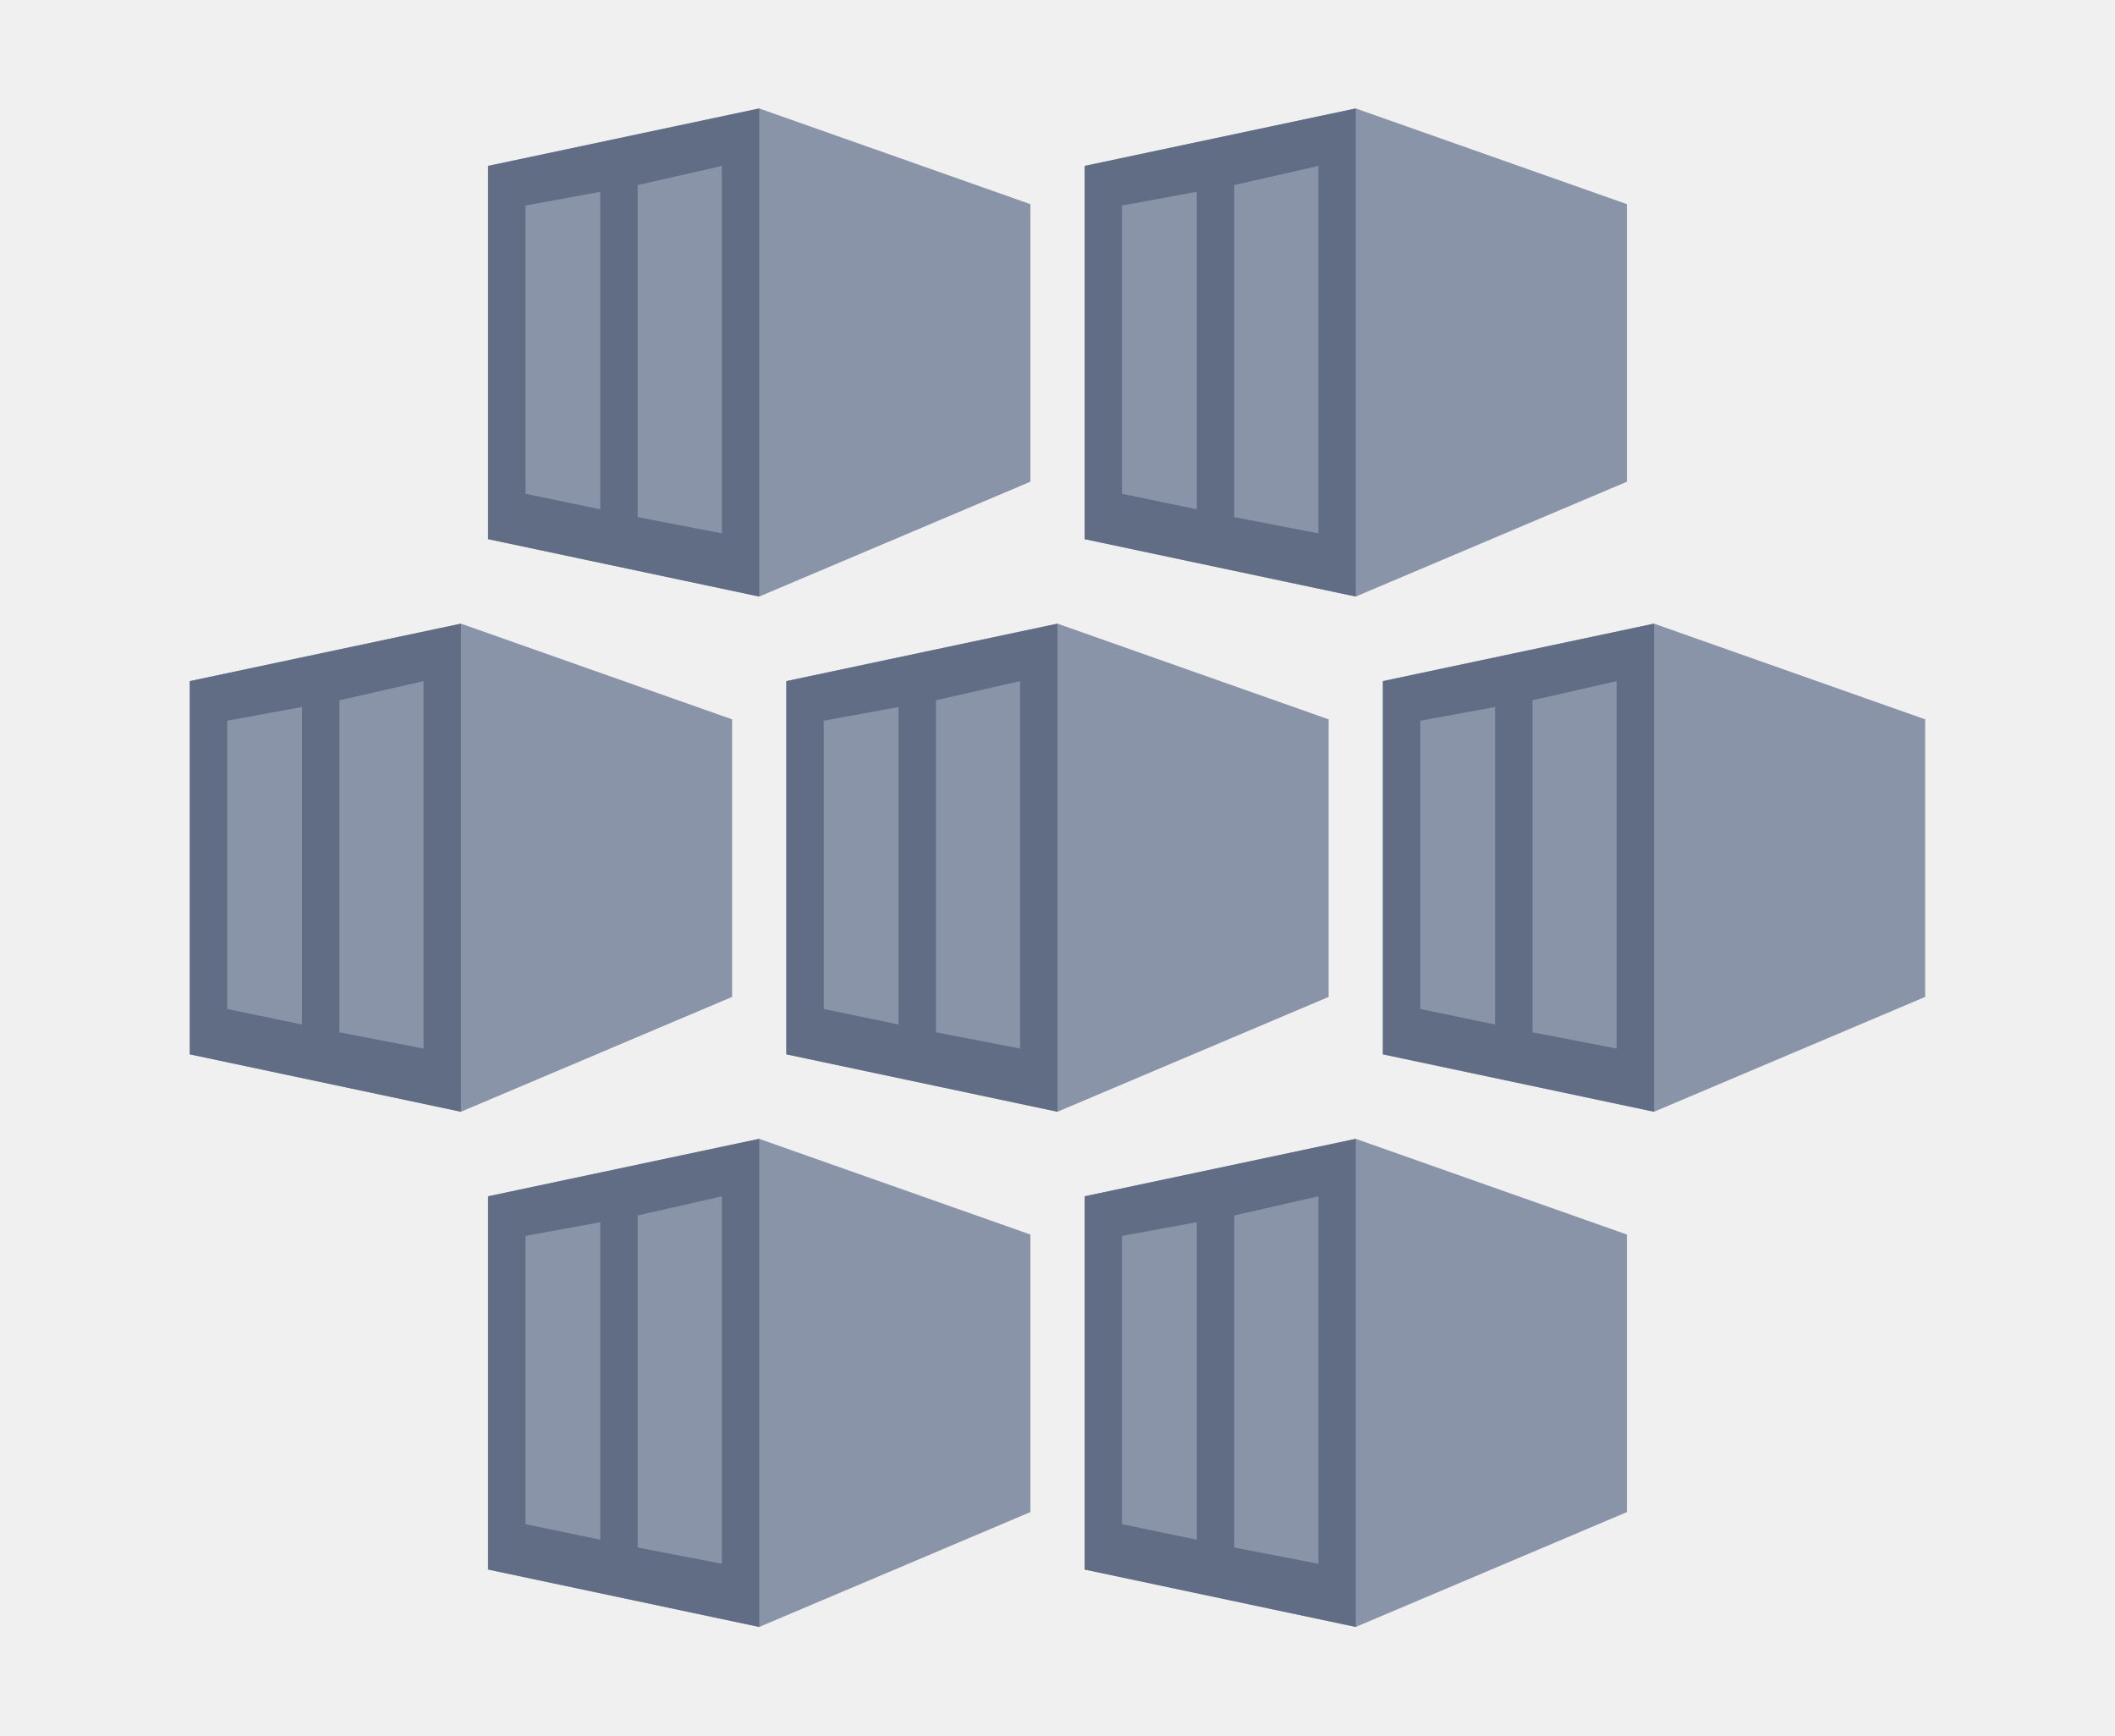
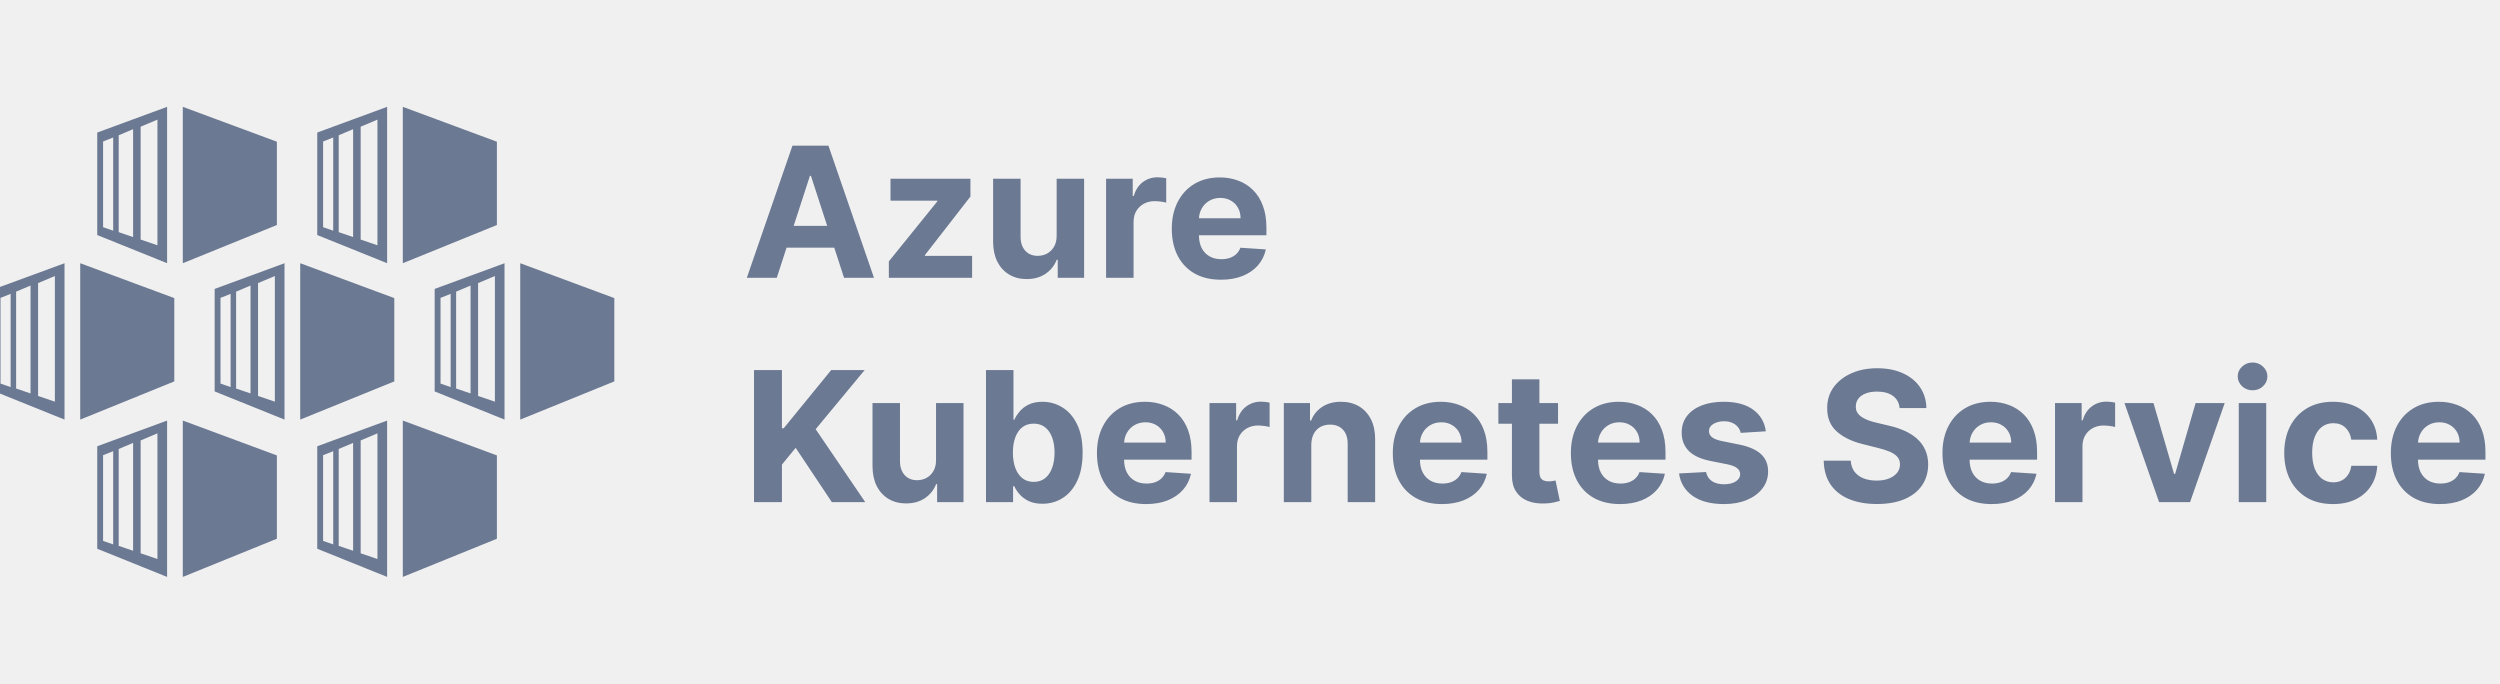
- <svg xmlns="http://www.w3.org/2000/svg" width="78" height="64" viewBox="0 0 78 64" fill="none">
-   <path d="M28 4L18 6.118V19.882L28 22L38 17.765V7.529L28 4Z" fill="#8994A9" />
-   <path d="M18 6.12V19.883L28 22V4L18 6.12ZM22.138 18.783L19.379 18.211V7.58L22.138 7.073V18.783ZM26.621 19.67L23.517 19.071V6.825L26.621 6.12V19.67Z" fill="#616D84" />
-   <path d="M28 42L18 44.118V57.882L28 60L38 55.765V45.529L28 42Z" fill="#8994A9" />
-   <path d="M18 44.12V57.883L28 60V42L18 44.12ZM22.138 56.783L19.379 56.211V45.58L22.138 45.073V56.783ZM26.621 57.67L23.517 57.071V44.825L26.621 44.12V57.67Z" fill="#616D84" />
-   <path d="M50 4L40 6.118V19.882L50 22L60 17.765V7.529L50 4Z" fill="#8994A9" />
-   <path d="M40 6.12V19.883L50 22V4L40 6.12ZM44.138 18.783L41.379 18.211V7.58L44.138 7.073V18.783ZM48.621 19.67L45.517 19.071V6.825L48.621 6.12V19.67Z" fill="#616D84" />
-   <path d="M50 42L40 44.118V57.882L50 60L60 55.765V45.529L50 42Z" fill="#8994A9" />
-   <path d="M40 44.12V57.883L50 60V42L40 44.12ZM44.138 56.783L41.379 56.211V45.58L44.138 45.073V56.783ZM48.621 57.67L45.517 57.071V44.825L48.621 44.12V57.67Z" fill="#616D84" />
-   <path d="M39 23L29 25.118V38.882L39 41L49 36.765V26.529L39 23Z" fill="#8994A9" />
-   <path d="M29 25.12V38.883L39 41V23L29 25.12ZM33.138 37.783L30.379 37.211V26.58L33.138 26.073V37.783ZM37.621 38.67L34.517 38.071V25.825L37.621 25.12V38.67Z" fill="#616D84" />
-   <path d="M61 23L51 25.118V38.882L61 41L71 36.765V26.529L61 23Z" fill="#8994A9" />
-   <path d="M51 25.12V38.883L61 41V23L51 25.12ZM55.138 37.783L52.379 37.211V26.58L55.138 26.073V37.783ZM59.621 38.67L56.517 38.071V25.825L59.621 25.12V38.67Z" fill="#616D84" />
-   <path d="M17 23L7 25.118V38.882L17 41L27 36.765V26.529L17 23Z" fill="#8994A9" />
-   <path d="M7 25.12V38.883L17 41V23L7 25.12ZM11.138 37.783L8.379 37.211V26.58L11.138 26.073V37.783ZM15.621 38.67L12.517 38.071V25.825L15.621 25.12V38.67Z" fill="#616D84" />
+ <svg xmlns="http://www.w3.org/2000/svg" width="234" height="64" viewBox="0 0 234 64" fill="none">
+   <g clip-path="url(#clip0_5204_15726)">
+     <path d="M72.706 26H69.904L74.173 13.636H77.541L81.803 26H79.002L75.905 16.462H75.809L72.706 26ZM72.531 21.14H79.147V23.181H72.531V21.14ZM83.195 26V24.467L87.735 18.846V18.78H83.352V16.727H90.832V18.399L86.569 23.881V23.947H90.989V26H83.195ZM98.901 22.052V16.727H101.473V26H99.004V24.316H98.907C98.698 24.859 98.35 25.296 97.863 25.626C97.38 25.956 96.79 26.121 96.094 26.121C95.474 26.121 94.929 25.98 94.458 25.698C93.987 25.416 93.619 25.016 93.353 24.497C93.092 23.978 92.959 23.356 92.955 22.631V16.727H95.527V22.173C95.531 22.72 95.678 23.153 95.967 23.471C96.257 23.788 96.646 23.947 97.132 23.947C97.442 23.947 97.732 23.877 98.002 23.736C98.272 23.591 98.489 23.378 98.654 23.096C98.823 22.814 98.905 22.466 98.901 22.052ZM103.53 26V16.727H106.023V18.345H106.12C106.289 17.77 106.573 17.335 106.971 17.041C107.37 16.743 107.828 16.595 108.348 16.595C108.476 16.595 108.615 16.602 108.764 16.619C108.913 16.635 109.044 16.657 109.157 16.685V18.967C109.036 18.931 108.869 18.899 108.656 18.87C108.442 18.842 108.247 18.828 108.07 18.828C107.692 18.828 107.354 18.911 107.056 19.076C106.762 19.237 106.529 19.462 106.355 19.752C106.186 20.041 106.102 20.376 106.102 20.754V26H103.53ZM114.28 26.181C113.327 26.181 112.506 25.988 111.817 25.602C111.133 25.211 110.606 24.66 110.236 23.947C109.865 23.231 109.68 22.384 109.68 21.406C109.68 20.452 109.865 19.615 110.236 18.895C110.606 18.174 111.127 17.613 111.799 17.21C112.475 16.808 113.268 16.607 114.178 16.607C114.79 16.607 115.359 16.705 115.886 16.902C116.418 17.096 116.88 17.387 117.275 17.778C117.673 18.168 117.983 18.659 118.204 19.251C118.426 19.838 118.536 20.526 118.536 21.315V22.022H110.707V20.428H116.116C116.116 20.058 116.035 19.73 115.874 19.444C115.713 19.158 115.49 18.935 115.204 18.774C114.922 18.609 114.594 18.526 114.22 18.526C113.83 18.526 113.484 18.617 113.182 18.798C112.884 18.975 112.65 19.215 112.481 19.516C112.312 19.814 112.226 20.146 112.222 20.512V22.028C112.222 22.486 112.306 22.883 112.475 23.217C112.648 23.551 112.892 23.809 113.206 23.99C113.52 24.171 113.892 24.261 114.323 24.261C114.608 24.261 114.87 24.221 115.108 24.141C115.345 24.06 115.548 23.939 115.717 23.778C115.886 23.617 116.015 23.42 116.104 23.187L118.482 23.344C118.361 23.915 118.114 24.414 117.74 24.841C117.369 25.264 116.89 25.593 116.303 25.831C115.719 26.064 115.045 26.181 114.28 26.181ZM70.575 47V34.636H73.189V40.088H73.352L77.801 34.636H80.934L76.346 40.172L80.988 47H77.861L74.474 41.917L73.189 43.486V47H70.575ZM87.612 43.052V37.727H90.184V47H87.715V45.316H87.618C87.409 45.859 87.061 46.296 86.574 46.626C86.091 46.956 85.501 47.121 84.805 47.121C84.185 47.121 83.64 46.98 83.169 46.698C82.698 46.416 82.33 46.016 82.064 45.497C81.803 44.978 81.67 44.356 81.666 43.631V37.727H84.238V43.173C84.242 43.72 84.389 44.153 84.678 44.471C84.968 44.788 85.356 44.947 85.844 44.947C86.153 44.947 86.443 44.877 86.713 44.736C86.983 44.591 87.2 44.378 87.365 44.096C87.534 43.815 87.616 43.466 87.612 43.052ZM92.289 47V34.636H94.861V39.285H94.94C95.052 39.035 95.215 38.782 95.429 38.524C95.646 38.263 95.928 38.045 96.274 37.872C96.624 37.695 97.059 37.606 97.578 37.606C98.254 37.606 98.878 37.784 99.449 38.138C100.021 38.488 100.478 39.017 100.82 39.725C101.162 40.43 101.333 41.313 101.333 42.376C101.333 43.41 101.166 44.283 100.832 44.996C100.502 45.704 100.051 46.241 99.479 46.608C98.912 46.97 98.276 47.151 97.572 47.151C97.073 47.151 96.648 47.068 96.298 46.903C95.952 46.738 95.668 46.531 95.447 46.282C95.225 46.028 95.056 45.773 94.94 45.515H94.825V47H92.289ZM94.807 42.364C94.807 42.915 94.883 43.396 95.036 43.806C95.189 44.217 95.41 44.537 95.7 44.766C95.99 44.992 96.342 45.104 96.757 45.104C97.175 45.104 97.529 44.99 97.819 44.76C98.109 44.527 98.328 44.205 98.477 43.794C98.63 43.38 98.707 42.903 98.707 42.364C98.707 41.828 98.632 41.358 98.483 40.951C98.334 40.544 98.115 40.227 97.825 39.997C97.535 39.768 97.179 39.653 96.757 39.653C96.338 39.653 95.984 39.764 95.694 39.985C95.409 40.206 95.189 40.52 95.036 40.927C94.883 41.333 94.807 41.812 94.807 42.364ZM107.275 47.181C106.321 47.181 105.5 46.988 104.812 46.602C104.127 46.211 103.6 45.66 103.23 44.947C102.86 44.231 102.674 43.384 102.674 42.406C102.674 41.452 102.86 40.615 103.23 39.895C103.6 39.174 104.121 38.613 104.793 38.21C105.47 37.808 106.262 37.606 107.172 37.606C107.784 37.606 108.353 37.705 108.88 37.902C109.412 38.096 109.874 38.387 110.269 38.778C110.667 39.168 110.977 39.659 111.199 40.251C111.42 40.838 111.531 41.526 111.531 42.315V43.022H103.701V41.428H109.11C109.11 41.058 109.029 40.73 108.868 40.444C108.707 40.158 108.484 39.935 108.198 39.774C107.917 39.609 107.589 39.526 107.214 39.526C106.824 39.526 106.478 39.617 106.176 39.798C105.878 39.975 105.645 40.215 105.476 40.516C105.307 40.814 105.22 41.146 105.216 41.512V43.028C105.216 43.486 105.301 43.883 105.47 44.217C105.643 44.551 105.886 44.809 106.2 44.99C106.514 45.171 106.886 45.261 107.317 45.261C107.603 45.261 107.864 45.221 108.102 45.141C108.339 45.06 108.542 44.939 108.711 44.778C108.88 44.617 109.009 44.42 109.098 44.187L111.476 44.344C111.356 44.915 111.108 45.414 110.734 45.841C110.363 46.264 109.885 46.593 109.297 46.831C108.713 47.064 108.039 47.181 107.275 47.181ZM113.209 47V37.727H115.702V39.345H115.799C115.968 38.77 116.252 38.335 116.65 38.041C117.048 37.743 117.507 37.594 118.026 37.594C118.155 37.594 118.294 37.602 118.443 37.619C118.592 37.635 118.723 37.657 118.835 37.685V39.967C118.715 39.931 118.548 39.899 118.334 39.87C118.121 39.842 117.926 39.828 117.749 39.828C117.37 39.828 117.032 39.911 116.734 40.076C116.441 40.237 116.207 40.462 116.034 40.752C115.865 41.041 115.781 41.376 115.781 41.754V47H113.209ZM122.737 41.639V47H120.165V37.727H122.616V39.363H122.725C122.93 38.824 123.274 38.397 123.757 38.084C124.24 37.766 124.825 37.606 125.514 37.606C126.158 37.606 126.719 37.747 127.198 38.029C127.677 38.311 128.049 38.713 128.315 39.236C128.58 39.756 128.713 40.376 128.713 41.096V47H126.142V41.555C126.146 40.987 126.001 40.544 125.707 40.227C125.413 39.905 125.009 39.744 124.493 39.744C124.147 39.744 123.841 39.818 123.576 39.967C123.314 40.116 123.109 40.333 122.96 40.619C122.815 40.901 122.741 41.241 122.737 41.639ZM134.966 47.181C134.012 47.181 133.191 46.988 132.503 46.602C131.819 46.211 131.292 45.66 130.921 44.947C130.551 44.231 130.366 43.384 130.366 42.406C130.366 41.452 130.551 40.615 130.921 39.895C131.292 39.174 131.813 38.613 132.485 38.21C133.161 37.808 133.954 37.606 134.863 37.606C135.475 37.606 136.045 37.705 136.572 37.902C137.103 38.096 137.566 38.387 137.96 38.778C138.359 39.168 138.669 39.659 138.89 40.251C139.111 40.838 139.222 41.526 139.222 42.315V43.022H131.392V41.428H136.801C136.801 41.058 136.721 40.73 136.56 40.444C136.399 40.158 136.175 39.935 135.89 39.774C135.608 39.609 135.28 39.526 134.906 39.526C134.515 39.526 134.169 39.617 133.867 39.798C133.569 39.975 133.336 40.215 133.167 40.516C132.998 40.814 132.911 41.146 132.907 41.512V43.028C132.907 43.486 132.992 43.883 133.161 44.217C133.334 44.551 133.578 44.809 133.891 44.99C134.205 45.171 134.578 45.261 135.008 45.261C135.294 45.261 135.556 45.221 135.793 45.141C136.031 45.06 136.234 44.939 136.403 44.778C136.572 44.617 136.701 44.42 136.789 44.187L139.168 44.344C139.047 44.915 138.799 45.414 138.425 45.841C138.055 46.264 137.576 46.593 136.988 46.831C136.405 47.064 135.731 47.181 134.966 47.181ZM145.832 37.727V39.659H140.248V37.727H145.832ZM141.516 35.506H144.088V44.151C144.088 44.388 144.124 44.573 144.196 44.706C144.269 44.835 144.37 44.925 144.498 44.978C144.631 45.03 144.784 45.056 144.957 45.056C145.078 45.056 145.199 45.046 145.319 45.026C145.44 45.002 145.533 44.984 145.597 44.972L146.002 46.885C145.873 46.925 145.692 46.972 145.458 47.024C145.225 47.081 144.941 47.115 144.607 47.127C143.987 47.151 143.444 47.068 142.977 46.879C142.514 46.69 142.154 46.396 141.896 45.998C141.639 45.599 141.512 45.096 141.516 44.489V35.506ZM151.634 47.181C150.68 47.181 149.859 46.988 149.171 46.602C148.487 46.211 147.959 45.66 147.589 44.947C147.219 44.231 147.034 43.384 147.034 42.406C147.034 41.452 147.219 40.615 147.589 39.895C147.959 39.174 148.481 38.613 149.153 38.21C149.829 37.808 150.622 37.606 151.531 37.606C152.143 37.606 152.713 37.705 153.24 37.902C153.771 38.096 154.234 38.387 154.628 38.778C155.027 39.168 155.337 39.659 155.558 40.251C155.779 40.838 155.89 41.526 155.89 42.315V43.022H148.06V41.428H153.469C153.469 41.058 153.389 40.73 153.228 40.444C153.067 40.158 152.843 39.935 152.558 39.774C152.276 39.609 151.948 39.526 151.574 39.526C151.183 39.526 150.837 39.617 150.535 39.798C150.237 39.975 150.004 40.215 149.835 40.516C149.666 40.814 149.579 41.146 149.575 41.512V43.028C149.575 43.486 149.66 43.883 149.829 44.217C150.002 44.551 150.245 44.809 150.559 44.99C150.873 45.171 151.246 45.261 151.676 45.261C151.962 45.261 152.224 45.221 152.461 45.141C152.698 45.06 152.902 44.939 153.071 44.778C153.24 44.617 153.369 44.42 153.457 44.187L155.836 44.344C155.715 44.915 155.467 45.414 155.093 45.841C154.723 46.264 154.244 46.593 153.656 46.831C153.073 47.064 152.399 47.181 151.634 47.181ZM165.283 40.371L162.929 40.516C162.889 40.315 162.802 40.134 162.669 39.973C162.537 39.808 162.362 39.677 162.144 39.581C161.931 39.48 161.675 39.43 161.378 39.43C160.979 39.43 160.643 39.514 160.369 39.683C160.096 39.848 159.959 40.07 159.959 40.347C159.959 40.569 160.047 40.756 160.225 40.909C160.402 41.062 160.705 41.184 161.136 41.277L162.814 41.615C163.716 41.8 164.388 42.098 164.831 42.508C165.273 42.919 165.495 43.458 165.495 44.126C165.495 44.734 165.316 45.267 164.957 45.726C164.603 46.185 164.116 46.543 163.497 46.801C162.881 47.054 162.17 47.181 161.366 47.181C160.138 47.181 159.16 46.925 158.432 46.414C157.707 45.899 157.283 45.199 157.158 44.314L159.687 44.181C159.764 44.555 159.949 44.841 160.243 45.038C160.536 45.231 160.913 45.328 161.372 45.328C161.822 45.328 162.185 45.241 162.458 45.068C162.736 44.891 162.877 44.664 162.881 44.386C162.877 44.153 162.778 43.961 162.585 43.812C162.392 43.66 162.094 43.543 161.691 43.462L160.086 43.142C159.18 42.961 158.506 42.647 158.063 42.201C157.625 41.754 157.405 41.184 157.405 40.492C157.405 39.897 157.566 39.383 157.888 38.953C158.214 38.522 158.671 38.19 159.259 37.957C159.85 37.723 160.542 37.606 161.335 37.606C162.506 37.606 163.428 37.854 164.1 38.349C164.776 38.844 165.171 39.518 165.283 40.371ZM177.804 38.192C177.756 37.705 177.549 37.327 177.182 37.057C176.816 36.788 176.319 36.653 175.691 36.653C175.265 36.653 174.904 36.713 174.611 36.834C174.317 36.95 174.091 37.114 173.934 37.323C173.781 37.532 173.705 37.77 173.705 38.035C173.697 38.257 173.743 38.45 173.844 38.615C173.948 38.78 174.091 38.923 174.272 39.043C174.454 39.16 174.663 39.263 174.9 39.351C175.138 39.436 175.391 39.508 175.661 39.569L176.772 39.834C177.311 39.955 177.806 40.116 178.257 40.317C178.708 40.518 179.098 40.766 179.428 41.06C179.758 41.353 180.014 41.7 180.195 42.098C180.38 42.496 180.474 42.953 180.478 43.468C180.474 44.225 180.281 44.881 179.899 45.436C179.521 45.988 178.973 46.416 178.257 46.722C177.544 47.024 176.685 47.175 175.679 47.175C174.681 47.175 173.812 47.022 173.071 46.716C172.335 46.41 171.759 45.958 171.345 45.358C170.934 44.754 170.719 44.008 170.699 43.118H173.228C173.256 43.533 173.375 43.879 173.584 44.157C173.798 44.43 174.081 44.638 174.435 44.778C174.794 44.915 175.198 44.984 175.649 44.984C176.092 44.984 176.476 44.919 176.802 44.791C177.132 44.662 177.388 44.483 177.569 44.253C177.75 44.024 177.84 43.76 177.84 43.462C177.84 43.185 177.758 42.951 177.593 42.762C177.432 42.573 177.194 42.412 176.88 42.279C176.571 42.146 176.19 42.026 175.739 41.917L174.393 41.579C173.351 41.325 172.528 40.929 171.924 40.39C171.32 39.85 171.021 39.124 171.025 38.21C171.021 37.462 171.22 36.808 171.622 36.248C172.029 35.689 172.586 35.252 173.294 34.938C174.003 34.624 174.808 34.467 175.709 34.467C176.627 34.467 177.428 34.624 178.112 34.938C178.8 35.252 179.335 35.689 179.718 36.248C180.1 36.808 180.297 37.456 180.309 38.192H177.804ZM186.414 47.181C185.46 47.181 184.639 46.988 183.951 46.602C183.267 46.211 182.74 45.66 182.369 44.947C181.999 44.231 181.814 43.384 181.814 42.406C181.814 41.452 181.999 40.615 182.369 39.895C182.74 39.174 183.261 38.613 183.933 38.21C184.609 37.808 185.402 37.606 186.312 37.606C186.923 37.606 187.493 37.705 188.02 37.902C188.551 38.096 189.014 38.387 189.409 38.778C189.807 39.168 190.117 39.659 190.338 40.251C190.56 40.838 190.67 41.526 190.67 42.315V43.022H182.84V41.428H188.249C188.249 41.058 188.169 40.73 188.008 40.444C187.847 40.158 187.624 39.935 187.338 39.774C187.056 39.609 186.728 39.526 186.354 39.526C185.963 39.526 185.617 39.617 185.316 39.798C185.018 39.975 184.784 40.215 184.615 40.516C184.446 40.814 184.36 41.146 184.356 41.512V43.028C184.356 43.486 184.44 43.883 184.609 44.217C184.782 44.551 185.026 44.809 185.34 44.99C185.654 45.171 186.026 45.261 186.456 45.261C186.742 45.261 187.004 45.221 187.241 45.141C187.479 45.06 187.682 44.939 187.851 44.778C188.02 44.617 188.149 44.42 188.237 44.187L190.616 44.344C190.495 44.915 190.248 45.414 189.873 45.841C189.503 46.264 189.024 46.593 188.437 46.831C187.853 47.064 187.179 47.181 186.414 47.181ZM192.349 47V37.727H194.842V39.345H194.938C195.107 38.77 195.391 38.335 195.79 38.041C196.188 37.743 196.647 37.594 197.166 37.594C197.295 37.594 197.434 37.602 197.583 37.619C197.731 37.635 197.862 37.657 197.975 37.685V39.967C197.854 39.931 197.687 39.899 197.474 39.87C197.261 39.842 197.065 39.828 196.888 39.828C196.51 39.828 196.172 39.911 195.874 40.076C195.58 40.237 195.347 40.462 195.174 40.752C195.005 41.041 194.92 41.376 194.92 41.754V47H192.349ZM208.232 37.727L204.99 47H202.092L198.85 37.727H201.567L203.493 44.362H203.589L205.509 37.727H208.232ZM209.548 47V37.727H212.119V47H209.548ZM210.84 36.532C210.457 36.532 210.129 36.405 209.856 36.152C209.586 35.894 209.451 35.586 209.451 35.228C209.451 34.874 209.586 34.57 209.856 34.316C210.129 34.059 210.457 33.93 210.84 33.93C211.222 33.93 211.548 34.059 211.818 34.316C212.091 34.57 212.228 34.874 212.228 35.228C212.228 35.586 212.091 35.894 211.818 36.152C211.548 36.405 211.222 36.532 210.84 36.532ZM218.369 47.181C217.419 47.181 216.602 46.98 215.918 46.577C215.238 46.171 214.715 45.608 214.349 44.887C213.986 44.167 213.805 43.338 213.805 42.4C213.805 41.45 213.988 40.617 214.355 39.901C214.725 39.18 215.25 38.619 215.93 38.216C216.61 37.81 217.419 37.606 218.357 37.606C219.166 37.606 219.874 37.753 220.482 38.047C221.09 38.341 221.571 38.754 221.925 39.285C222.279 39.816 222.474 40.44 222.511 41.156H220.084C220.015 40.693 219.834 40.321 219.54 40.039C219.251 39.754 218.87 39.611 218.399 39.611C218.001 39.611 217.653 39.719 217.355 39.937C217.061 40.15 216.832 40.462 216.667 40.873C216.502 41.283 216.419 41.78 216.419 42.364C216.419 42.955 216.5 43.458 216.661 43.873C216.826 44.287 217.057 44.603 217.355 44.821C217.653 45.038 218.001 45.147 218.399 45.147C218.693 45.147 218.957 45.086 219.19 44.966C219.428 44.845 219.623 44.67 219.776 44.44C219.933 44.207 220.035 43.927 220.084 43.601H222.511C222.47 44.309 222.277 44.933 221.931 45.473C221.589 46.008 221.116 46.426 220.512 46.728C219.909 47.03 219.194 47.181 218.369 47.181ZM228.383 47.181C227.429 47.181 226.608 46.988 225.92 46.602C225.236 46.211 224.709 45.66 224.338 44.947C223.968 44.231 223.783 43.384 223.783 42.406C223.783 41.452 223.968 40.615 224.338 39.895C224.709 39.174 225.23 38.613 225.902 38.21C226.578 37.808 227.371 37.606 228.28 37.606C228.892 37.606 229.462 37.705 229.989 37.902C230.52 38.096 230.983 38.387 231.377 38.778C231.776 39.168 232.086 39.659 232.307 40.251C232.528 40.838 232.639 41.526 232.639 42.315V43.022H224.809V41.428H230.218C230.218 41.058 230.138 40.73 229.977 40.444C229.816 40.158 229.592 39.935 229.307 39.774C229.025 39.609 228.697 39.526 228.323 39.526C227.932 39.526 227.586 39.617 227.284 39.798C226.986 39.975 226.753 40.215 226.584 40.516C226.415 40.814 226.328 41.146 226.324 41.512V43.028C226.324 43.486 226.409 43.883 226.578 44.217C226.751 44.551 226.994 44.809 227.308 44.99C227.622 45.171 227.995 45.261 228.425 45.261C228.711 45.261 228.973 45.221 229.21 45.141C229.448 45.06 229.651 44.939 229.82 44.778C229.989 44.617 230.118 44.42 230.206 44.187L232.585 44.344C232.464 44.915 232.216 45.414 231.842 45.841C231.472 46.264 230.993 46.593 230.405 46.831C229.822 47.064 229.148 47.181 228.383 47.181Z" fill="#6C7993" />
+     <path fill-rule="evenodd" clip-rule="evenodd" d="M9.102 22V12.405L15.64 10V24.636L9.102 22ZM13.164 11.86V22.423L14.736 22.958V11.196L13.164 11.86ZM11.109 21.729V12.661L12.459 12.091V22.188L11.109 21.729ZM9.648 21.264V13.243L10.595 12.868V21.593L9.648 21.264ZM25.916 13.264V21.062L17.11 24.636V10L25.916 13.264ZM9.102 51.364V41.769L15.64 39.364V54L9.102 51.364ZM13.164 41.224V51.787L14.736 52.322V40.56L13.164 41.224ZM11.109 51.093V42.024L12.459 41.455V51.552L11.109 51.093ZM9.648 50.628V42.607L10.595 42.232V50.957L9.648 50.628ZM25.916 42.628V50.426L17.11 54V39.364L25.916 42.628ZM-0.5 27.042V36.638L6.039 39.274V24.638L-0.5 27.042ZM3.565 37.062V26.498L5.136 25.835V37.596L3.565 37.062ZM1.51 27.298V36.367L2.859 36.826V26.728L1.51 27.298ZM0.049 27.881V35.903L0.995 36.232V27.506L0.049 27.881ZM16.314 35.7V27.901L7.508 24.638V39.274L16.314 35.7ZM29.695 51.364V41.769L36.234 39.364V54L29.695 51.364ZM33.758 41.224V51.787L35.329 52.322V40.56L33.758 41.224ZM31.703 51.093V42.024L33.052 41.455V51.552L31.703 51.093ZM30.242 50.628V42.607L31.189 42.232V50.957L30.242 50.628ZM46.51 42.628V50.426L37.703 54V39.364L46.51 42.628ZM29.695 12.405V22L36.234 24.636V10L29.695 12.405ZM33.758 22.423V11.86L35.329 11.196V22.958L33.758 22.423ZM31.703 12.661V21.729L33.052 22.188V12.091L31.703 12.661ZM30.242 13.243V21.264L31.189 21.593V12.868L30.242 13.243ZM46.51 21.062V13.264L37.703 10V24.636L46.51 21.062ZM20.092 36.638V27.042L26.63 24.638V39.274L20.092 36.638ZM24.154 26.498V37.062L25.726 37.596V25.835L24.154 26.498ZM22.1 36.367V27.298L23.449 26.728V36.826L22.1 36.367ZM20.639 35.903V27.881L21.585 27.506V36.232L20.639 35.903ZM36.906 27.901V35.7L28.1 39.274V24.638L36.906 27.901ZM40.685 27.042V36.638L47.224 39.274V24.638L40.685 27.042ZM44.75 37.062V26.498L46.322 25.835V37.596L44.75 37.062ZM42.695 27.298V36.367L44.045 36.826V26.728L42.695 27.298ZM41.234 27.881V35.903L42.181 36.232V27.506L41.234 27.881ZM57.5 35.7V27.901L48.694 24.638V39.274L57.5 35.7Z" fill="#6C7993" />
+   </g>
+   <defs>
+     <clipPath id="clip0_5204_15726">
+       <rect width="234" height="64" fill="white" />
+     </clipPath>
+   </defs>
</svg>
